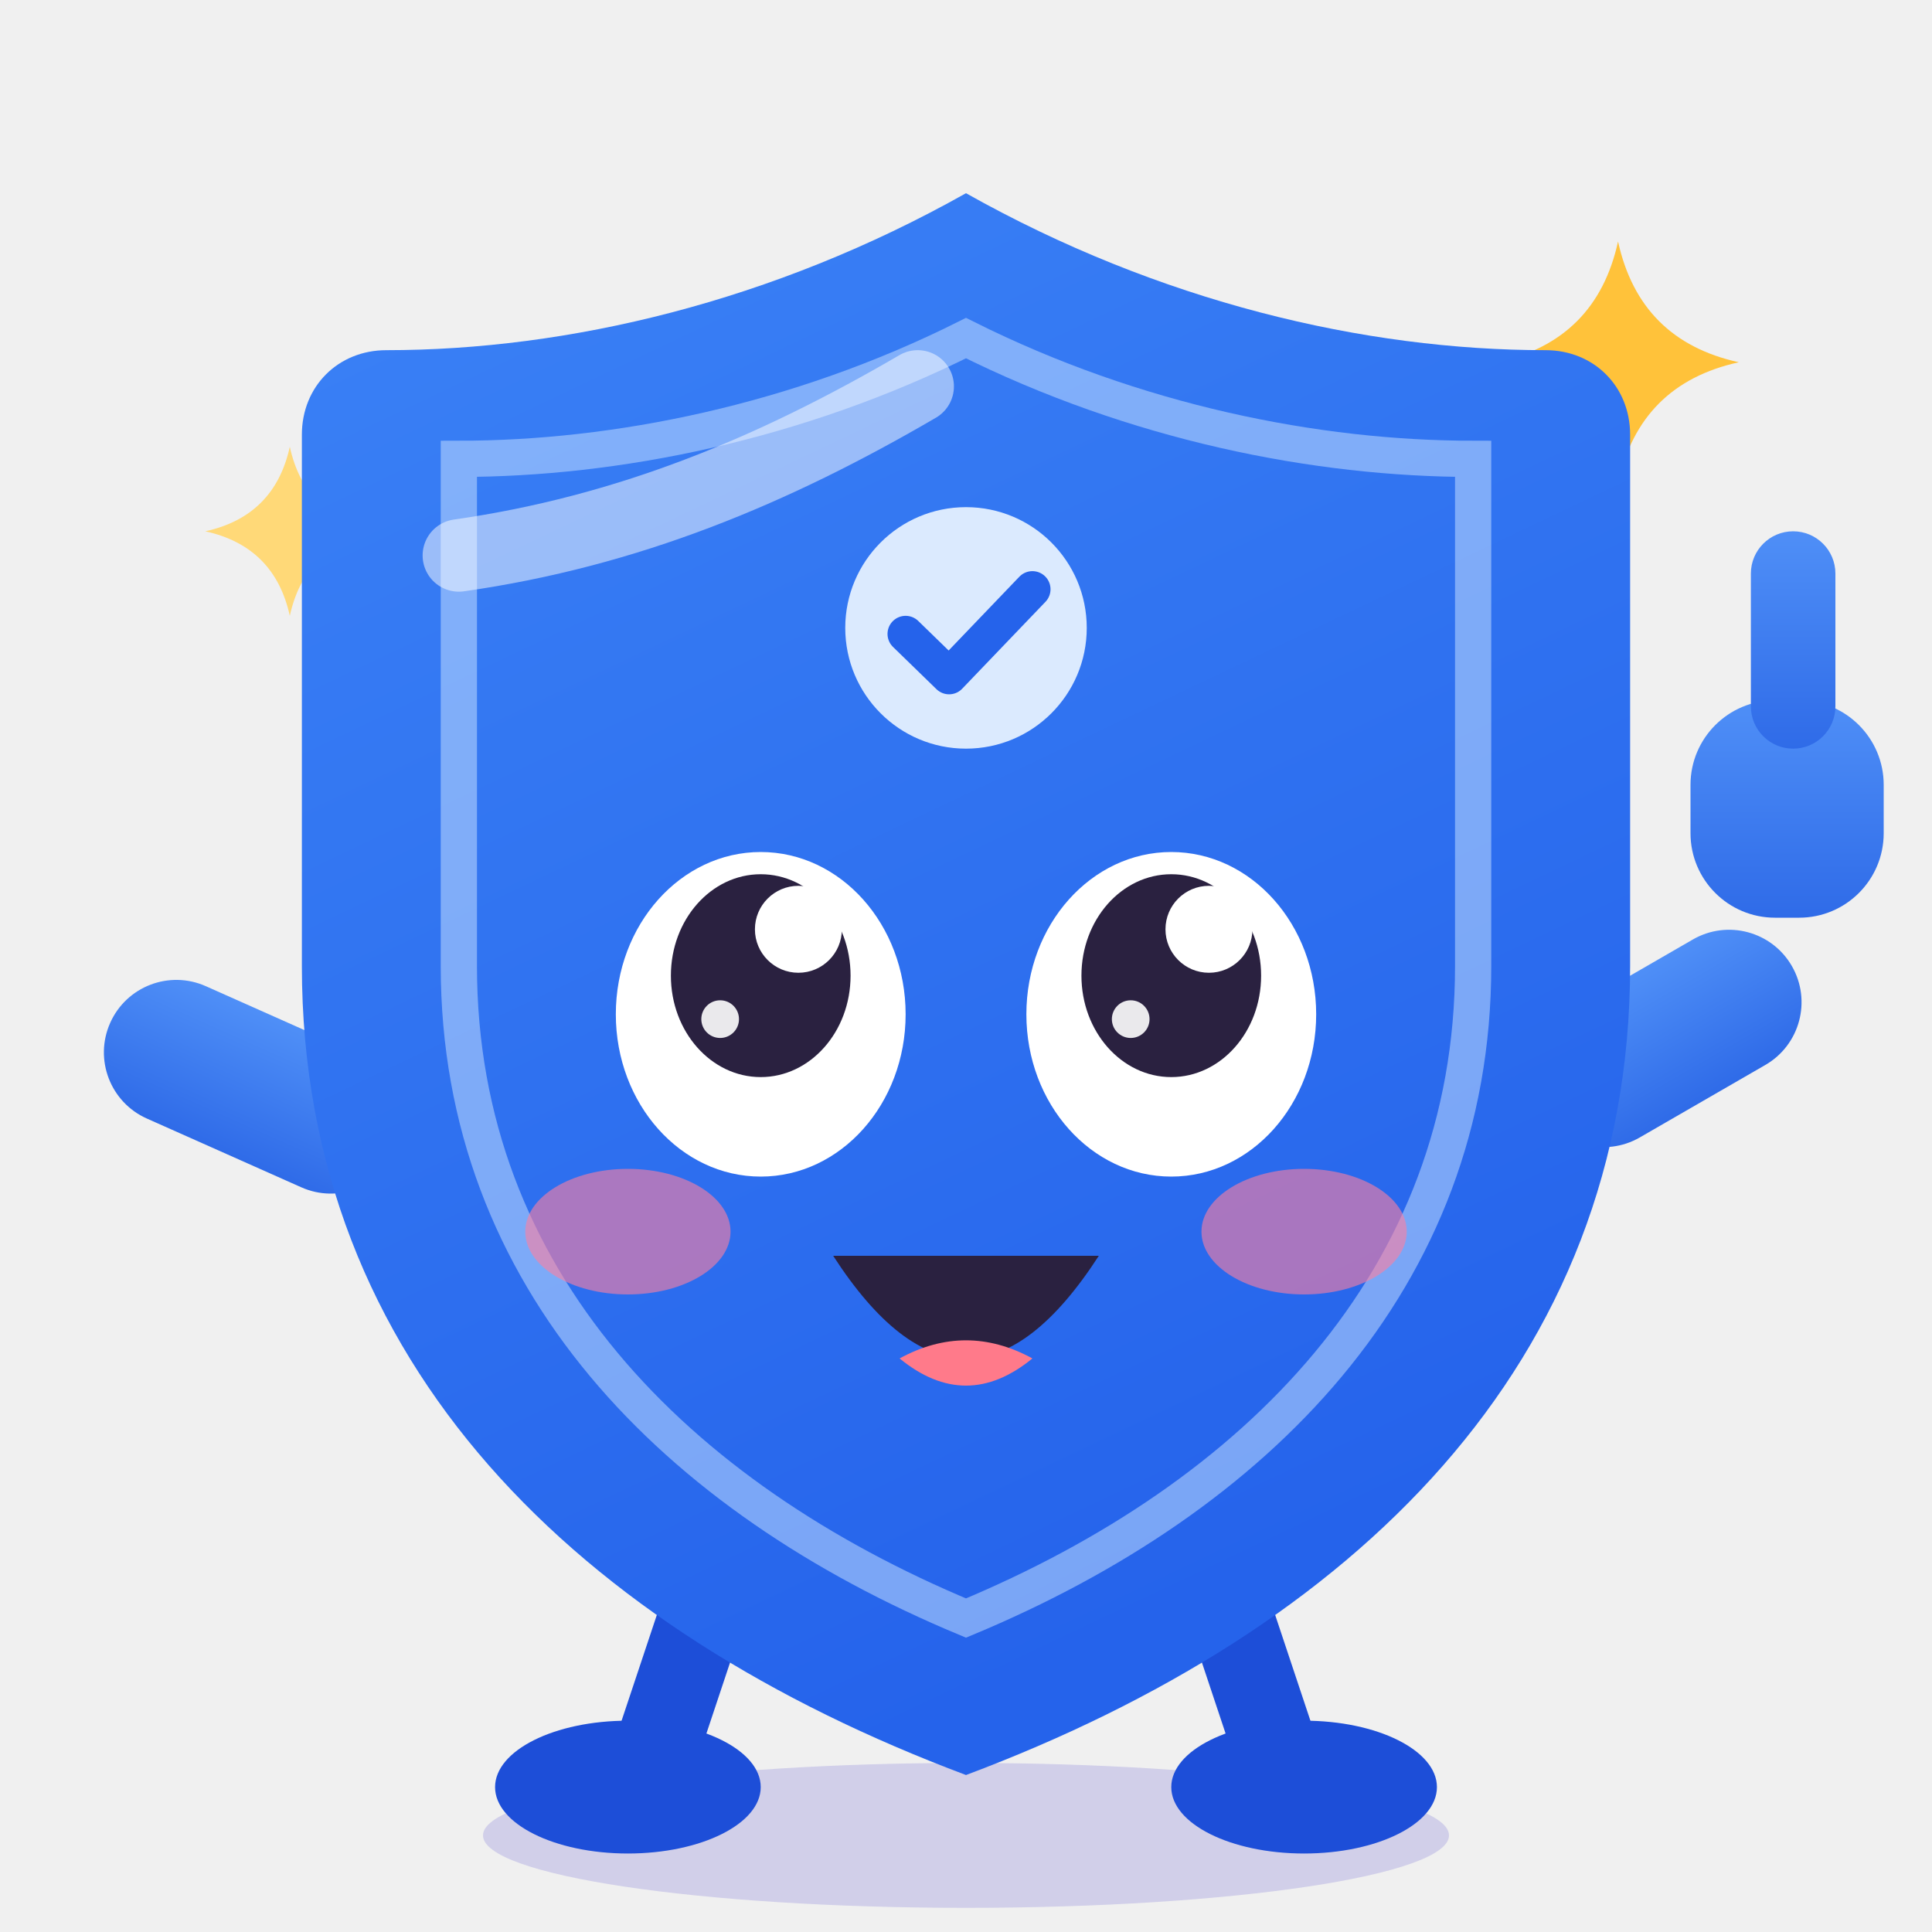
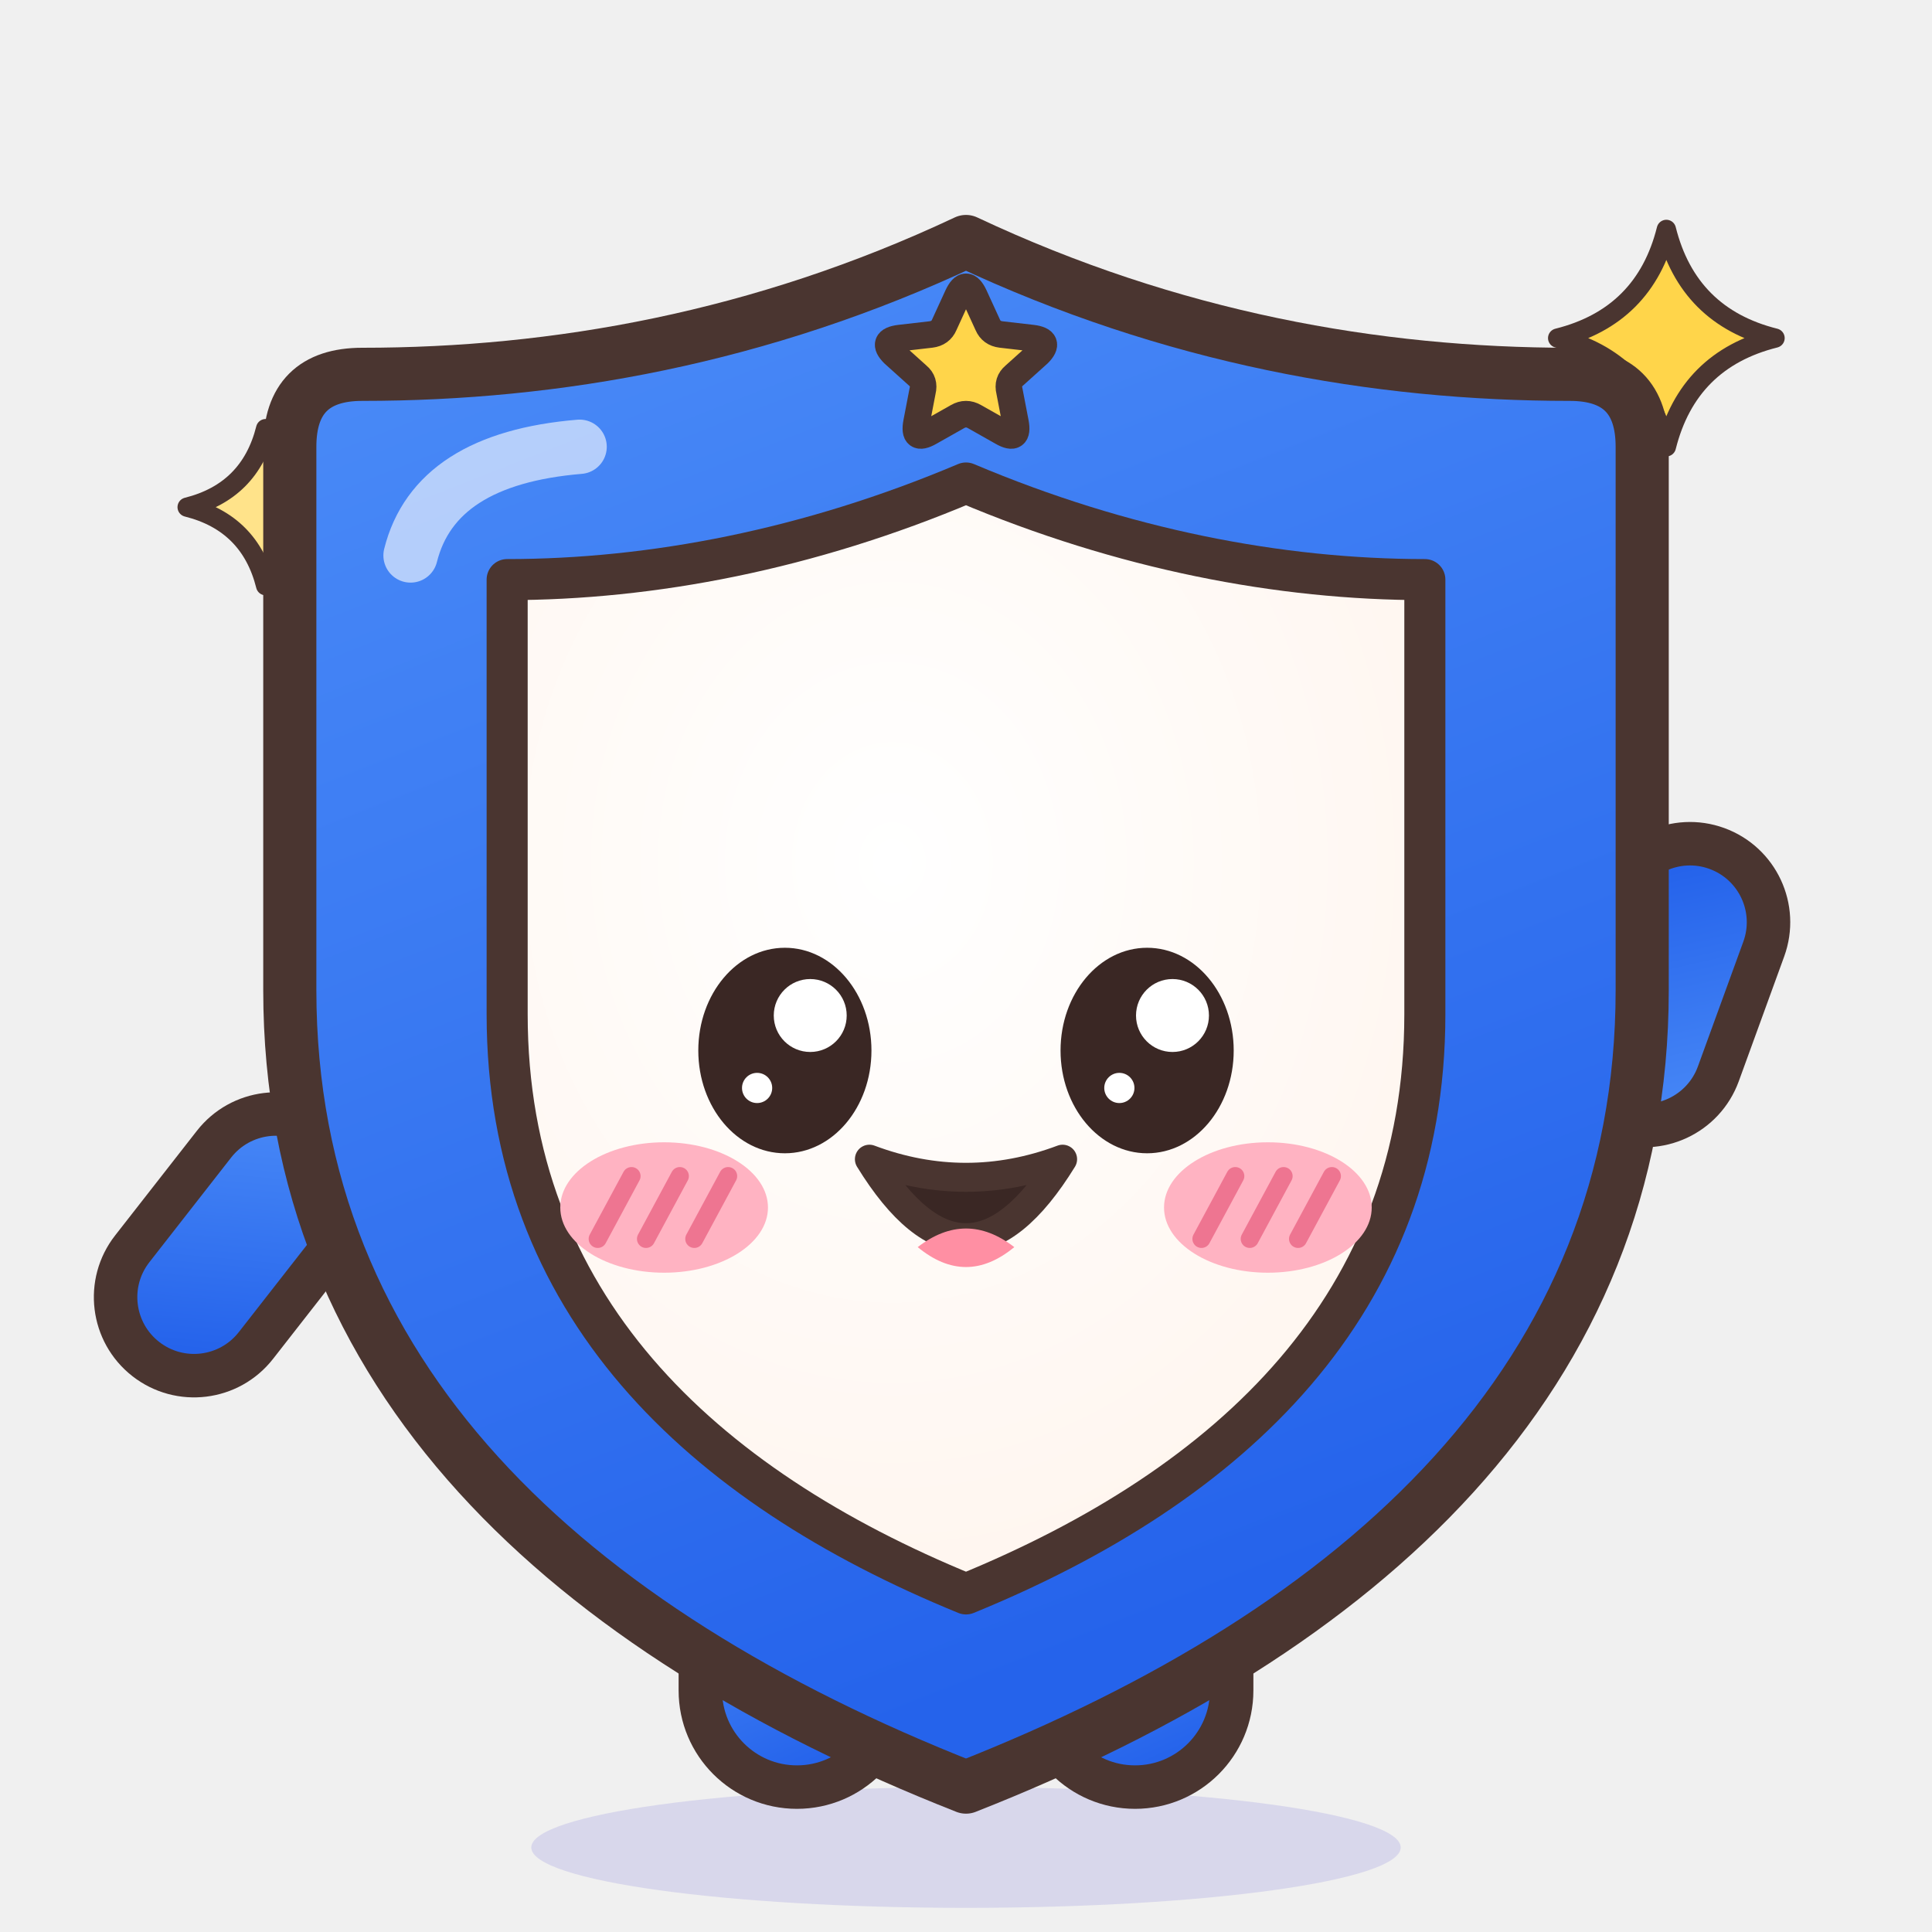
<svg xmlns="http://www.w3.org/2000/svg" viewBox="0 0 160 160" width="160" height="160" role="img" aria-label="Khiên Xanh">
  <style>
- @keyframes f{0%,100%{transform:translateY(0)}50%{transform:translateY(-5px)}}
- @keyframes s{0%,100%{transform:scaleX(1);opacity:.18}50%{transform:scaleX(.86);opacity:.1}}
- @keyframes bl{0%,90%,100%{transform:scaleY(1)}94%{transform:scaleY(.08)}}
- @keyframes wv{0%,100%{transform:rotate(0)}50%{transform:rotate(-26deg)}}
+ @keyframes f{0%,100%{transform:translateY(0)}50%{transform:translateY(-4px)}}
+ @keyframes s{0%,100%{transform:scaleX(1);opacity:.14}50%{transform:scaleX(.86);opacity:.08}}
+ @keyframes bl{0%,91%,100%{transform:scaleY(1)}95%{transform:scaleY(.1)}}
+ @keyframes wv{0%,100%{transform:rotate(0)}50%{transform:rotate(-22deg)}}
@keyframes sp{to{transform:rotate(360deg)}}
- @keyframes ck{0%,100%{opacity:.45}50%{opacity:.8}}
+ @keyframes ck{0%,100%{opacity:.85}50%{opacity:1}}
@keyframes zz{0%{opacity:0;transform:translate(0,6px)}25%{opacity:1}100%{opacity:0;transform:translate(9px,-16px)}}
@keyframes pp{0%,100%{transform:scale(1) rotate(0)}50%{transform:scale(1.18) rotate(8deg)}}
+ @keyframes jg{0%,100%{transform:rotate(0)}25%{transform:rotate(-7deg)}75%{transform:rotate(7deg)}}
.b{animation:f 3.4s ease-in-out infinite}
.sh{transform-box:fill-box;transform-origin:center;animation:s 3.4s ease-in-out infinite}
.e{transform-box:fill-box;transform-origin:center;animation:bl 5.2s infinite}
.w{transform-box:fill-box;animation:wv 1.8s ease-in-out infinite}
- .hm{transform-origin:80px 90px;animation:sp 12s linear infinite}
- .hh{transform-origin:80px 90px;animation:sp 144s linear infinite}
+ .hm{transform-origin:80px 66px;animation:sp 10s linear infinite}
+ .hh{transform-origin:80px 66px;animation:sp 120s linear infinite}
.ck{animation:ck 3.4s ease-in-out infinite}
.z{animation:zz 2.8s ease-in-out infinite}.z2{animation-delay:1.4s}
.pp{transform-box:fill-box;transform-origin:center;animation:pp 1.7s ease-in-out infinite}
+ .jg{transform-box:fill-box;transform-origin:50% 90%;animation:jg 1.2s ease-in-out infinite}
.d2{animation-delay:.5s}.d3{animation-delay:1s}
@media (prefers-reduced-motion:reduce){*{animation:none!important}}
</style>
  <defs>
-     <linearGradient id="kxencourageb" x1="0" y1="0" x2=".4" y2="1">
-       <stop offset="0" stop-color="#3B82F6" />
+     <linearGradient id="kxencourageb" x1="0" y1="0" x2="0.35" y2="1">
+       <stop offset="0" stop-color="#4C8DF8" />
      <stop offset="1" stop-color="#2563EB" />
    </linearGradient>
-     <linearGradient id="kxencouragea" x1="0" y1="0" x2="0" y2="1">
-       <stop offset="0" stop-color="#4F8FF7" />
-       <stop offset="1" stop-color="#2F6BE8" />
-     </linearGradient>
+     <radialGradient id="kxencouragef" cx=".42" cy=".34" r=".8">
+       <stop offset="0" stop-color="#FFFFFF" />
+       <stop offset="1" stop-color="#FFF4EC" />
+     </radialGradient>
  </defs>
-   <ellipse class="sh" cx="80" cy="152" rx="40" ry="6" fill="#4338CA" opacity=".18" />
-   <path class="pp" d="M134 20 Q135.8 28.2 144 30 Q135.8 31.8 134 40 Q132.2 31.8 124 30 Q132.2 28.2 134 20 Z" fill="#FFC23A" />
-   <path class="pp d2" d="M24 37 Q25.26 42.74 31 44 Q25.26 45.26 24 51 Q22.74 45.26 17 44 Q22.74 42.74 24 37 Z" fill="#FFD978" />
+   <ellipse class="sh" cx="80" cy="153" rx="36" ry="5" fill="#4338CA" opacity=".14" />
+   <path class="pp" d="M138 19 Q139.8 26.2 147 28 Q139.8 29.8 138 37 Q136.2 29.8 129 28 Q136.2 26.2 138 19 Z" fill="#FFD54A" stroke="#4A3530" stroke-width="1.6" stroke-linejoin="round" stroke-linecap="round" />
+   <path class="pp d2" d="M22 35.5 Q23.3 40.7 28.5 42 Q23.3 43.3 22 48.5 Q20.7 43.3 15.5 42 Q20.7 40.7 22 35.5 Z" fill="#FFE38A" stroke="#4A3530" stroke-width="1.6" stroke-linejoin="round" stroke-linecap="round" />
  <g class="b">
-     <path d="M58 134 L54 146 M102 134 L106 146" stroke="#1D4ED8" stroke-width="7" stroke-linecap="round" />
-     <ellipse cx="52" cy="148" rx="11" ry="5.5" fill="#1D4ED8" />
-     <ellipse cx="108" cy="148" rx="11" ry="5.5" fill="#1D4ED8" />
-     <rect x="8" y="84" width="26" height="12" rx="6" fill="url(#kxencouragea)" transform="rotate(24 21 90)" />
-     <rect x="126" y="80" width="24" height="12" rx="6" fill="url(#kxencouragea)" transform="rotate(-30 138 86)" />
-     <rect x="140" y="58" width="16" height="18" rx="7" fill="url(#kxencouragea)" />
-     <rect x="145" y="44" width="7" height="18" rx="3.5" fill="url(#kxencouragea)" />
-     <path d="M80 16 C96 25 113 29 128 29 C132 29 135 32 135 36 L135 80 C135 113 112 135 80 147 C48 135 25 113 25 80 L25 36 C25 32 28 29 32 29 C47 29 64 25 80 16 Z" fill="url(#kxencourageb)" />
-     <path d="M80 28 C94 35 109 38 122 38 L122 80 C122 106 104 124 80 134 C56 124 38 106 38 80 L38 38 C51 38 66 35 80 28 Z" fill="none" stroke="#BFDBFE" stroke-opacity=".55" stroke-width="3" />
-     <path d="M38 46 C52 44 64 39 76 32" stroke="#FFFFFF" stroke-opacity=".5" stroke-width="6" stroke-linecap="round" fill="none" />
-     <circle cx="80" cy="52" r="10" fill="#DBEAFE" />
-     <path d="M75 52.5 L78.6 56 L85.5 48.8" stroke="#2563EB" stroke-width="3" fill="none" stroke-linecap="round" stroke-linejoin="round" />
+     <rect x="58" y="128" width="16" height="20" rx="8" fill="url(#kxencourageb)" stroke="#4A3530" stroke-width="3.6" stroke-linejoin="round" stroke-linecap="round" />
+     <rect x="86" y="128" width="16" height="20" rx="8" fill="url(#kxencourageb)" stroke="#4A3530" stroke-width="3.6" stroke-linejoin="round" stroke-linecap="round" />
+     <g>
+       <rect x="18.5" y="93" width="13" height="24" rx="6.5" fill="url(#kxencourageb)" stroke="#4A3530" stroke-width="3.6" stroke-linejoin="round" stroke-linecap="round" transform="rotate(38 25 96)" />
+     </g>
+     <g>
+       <rect x="128.5" y="87" width="13" height="24" rx="6.5" fill="url(#kxencourageb)" stroke="#4A3530" stroke-width="3.6" stroke-linejoin="round" stroke-linecap="round" transform="rotate(-160 135 90)" />
+     </g>
+     <path d="M80 20 C97 28 114 31 130 31 Q136 31 136 37 L136 82 C136 114 113 135 80 148 C47 135 24 114 24 82 L24 37 Q24 31 30 31 C46 31 63 28 80 20 Z" fill="url(#kxencourageb)" stroke="#4A3530" stroke-width="4.4" stroke-linejoin="round" stroke-linecap="round" />
+     <path d="M34 46 Q36 38 48 37" fill="none" stroke="#FFFFFF" stroke-opacity=".6" stroke-width="4.5" stroke-linecap="round" />
+     <path d="M80 40 C93 45.5 106 48 118 48 L118 84 C118 108 102 123 80 132 C58 123 42 108 42 84 L42 48 C54 48 67 45.5 80 40 Z" fill="url(#kxencouragef)" stroke="#4A3530" stroke-width="3.4" stroke-linejoin="round" stroke-linecap="round" />
+     <path d="M80.7 24.5 L81.8 26.9 Q82.1 27.6 82.9 27.7 L85.5 28.0 Q87.1 28.2 86.0 29.3 L84.0 31.1 Q83.4 31.6 83.6 32.4 L84.1 35.0 Q84.4 36.6 83.0 35.8 L80.7 34.5 Q80.0 34.1 79.3 34.5 L77.0 35.8 Q75.6 36.6 75.9 35.0 L76.4 32.4 Q76.6 31.6 76.0 31.1 L74.0 29.3 Q72.9 28.2 74.5 28.0 L77.1 27.7 Q77.9 27.6 78.2 26.9 L79.3 24.5 Q80.0 23.0 80.7 24.5 Z" fill="#FFD54A" stroke="#4A3530" stroke-width="2.2" stroke-linejoin="round" stroke-linecap="round" />
    <g class="ck">
-       <ellipse cx="52" cy="102" rx="8.5" ry="5.2" fill="#FF7FA0" opacity=".6" />
-       <ellipse cx="108" cy="102" rx="8.5" ry="5.2" fill="#FF7FA0" opacity=".6" />
+       <ellipse cx="55" cy="100" rx="8.6" ry="5.4" fill="#FFB3C2" />
+       <path d="M49.5 102.6 L52.3 97.4" stroke="#EE7591" stroke-width="1.5" stroke-linecap="round" />
+       <path d="M53.5 102.6 L56.3 97.4" stroke="#EE7591" stroke-width="1.5" stroke-linecap="round" />
+       <path d="M57.5 102.6 L60.3 97.4" stroke="#EE7591" stroke-width="1.5" stroke-linecap="round" />
+       <ellipse cx="105" cy="100" rx="8.6" ry="5.4" fill="#FFB3C2" />
+       <path d="M99.5 102.6 L102.3 97.4" stroke="#EE7591" stroke-width="1.5" stroke-linecap="round" />
+       <path d="M103.5 102.6 L106.3 97.4" stroke="#EE7591" stroke-width="1.5" stroke-linecap="round" />
+       <path d="M107.5 102.6 L110.3 97.4" stroke="#EE7591" stroke-width="1.5" stroke-linecap="round" />
    </g>
    <g class="e">
-       <ellipse cx="63" cy="84" rx="12" ry="13.44" fill="#FFFFFF" />
-       <ellipse cx="63" cy="80.8" rx="7.44" ry="8.4" fill="#2A2140" />
-       <circle cx="66.12" cy="76.96" r="3.6" fill="#FFFFFF" />
-       <circle cx="59.64" cy="84.4" r="1.56" fill="#FFFFFF" opacity=".9" />
+       <ellipse cx="65.0" cy="87" rx="7.17" ry="8.51" fill="#3A2724" />
+       <circle cx="67.10" cy="84.10" r="3.02" fill="#FFFFFF" />
+       <circle cx="62.70" cy="90.10" r="1.25" fill="#FFFFFF" />
    </g>
    <g class="e">
-       <ellipse cx="97" cy="84" rx="12" ry="13.44" fill="#FFFFFF" />
-       <ellipse cx="97" cy="80.8" rx="7.44" ry="8.4" fill="#2A2140" />
-       <circle cx="100.12" cy="76.96" r="3.6" fill="#FFFFFF" />
-       <circle cx="93.64" cy="84.4" r="1.56" fill="#FFFFFF" opacity=".9" />
+       <ellipse cx="95.0" cy="87" rx="7.17" ry="8.51" fill="#3A2724" />
+       <circle cx="97.10" cy="84.10" r="3.02" fill="#FFFFFF" />
+       <circle cx="92.70" cy="90.10" r="1.25" fill="#FFFFFF" />
    </g>
-     <path d="M69 104 Q80 121 91 104 Z" fill="#2A2140" />
-     <path d="M74.5 112.5 Q80 109.5 85.5 112.5 Q80 117 74.5 112.5 Z" fill="#FF7A8A" />
+     <path d="M72 96 Q80 109 88 96 Q80 99 72 96 Z" fill="#3A2724" stroke="#4A3530" stroke-width="2.4" stroke-linejoin="round" stroke-linecap="round" />
+     <path d="M76.0 103.28 Q80 100.2 84.0 103.28 Q80 106.58 76.0 103.28 Z" fill="#FF8FA3" />
  </g>
</svg>
